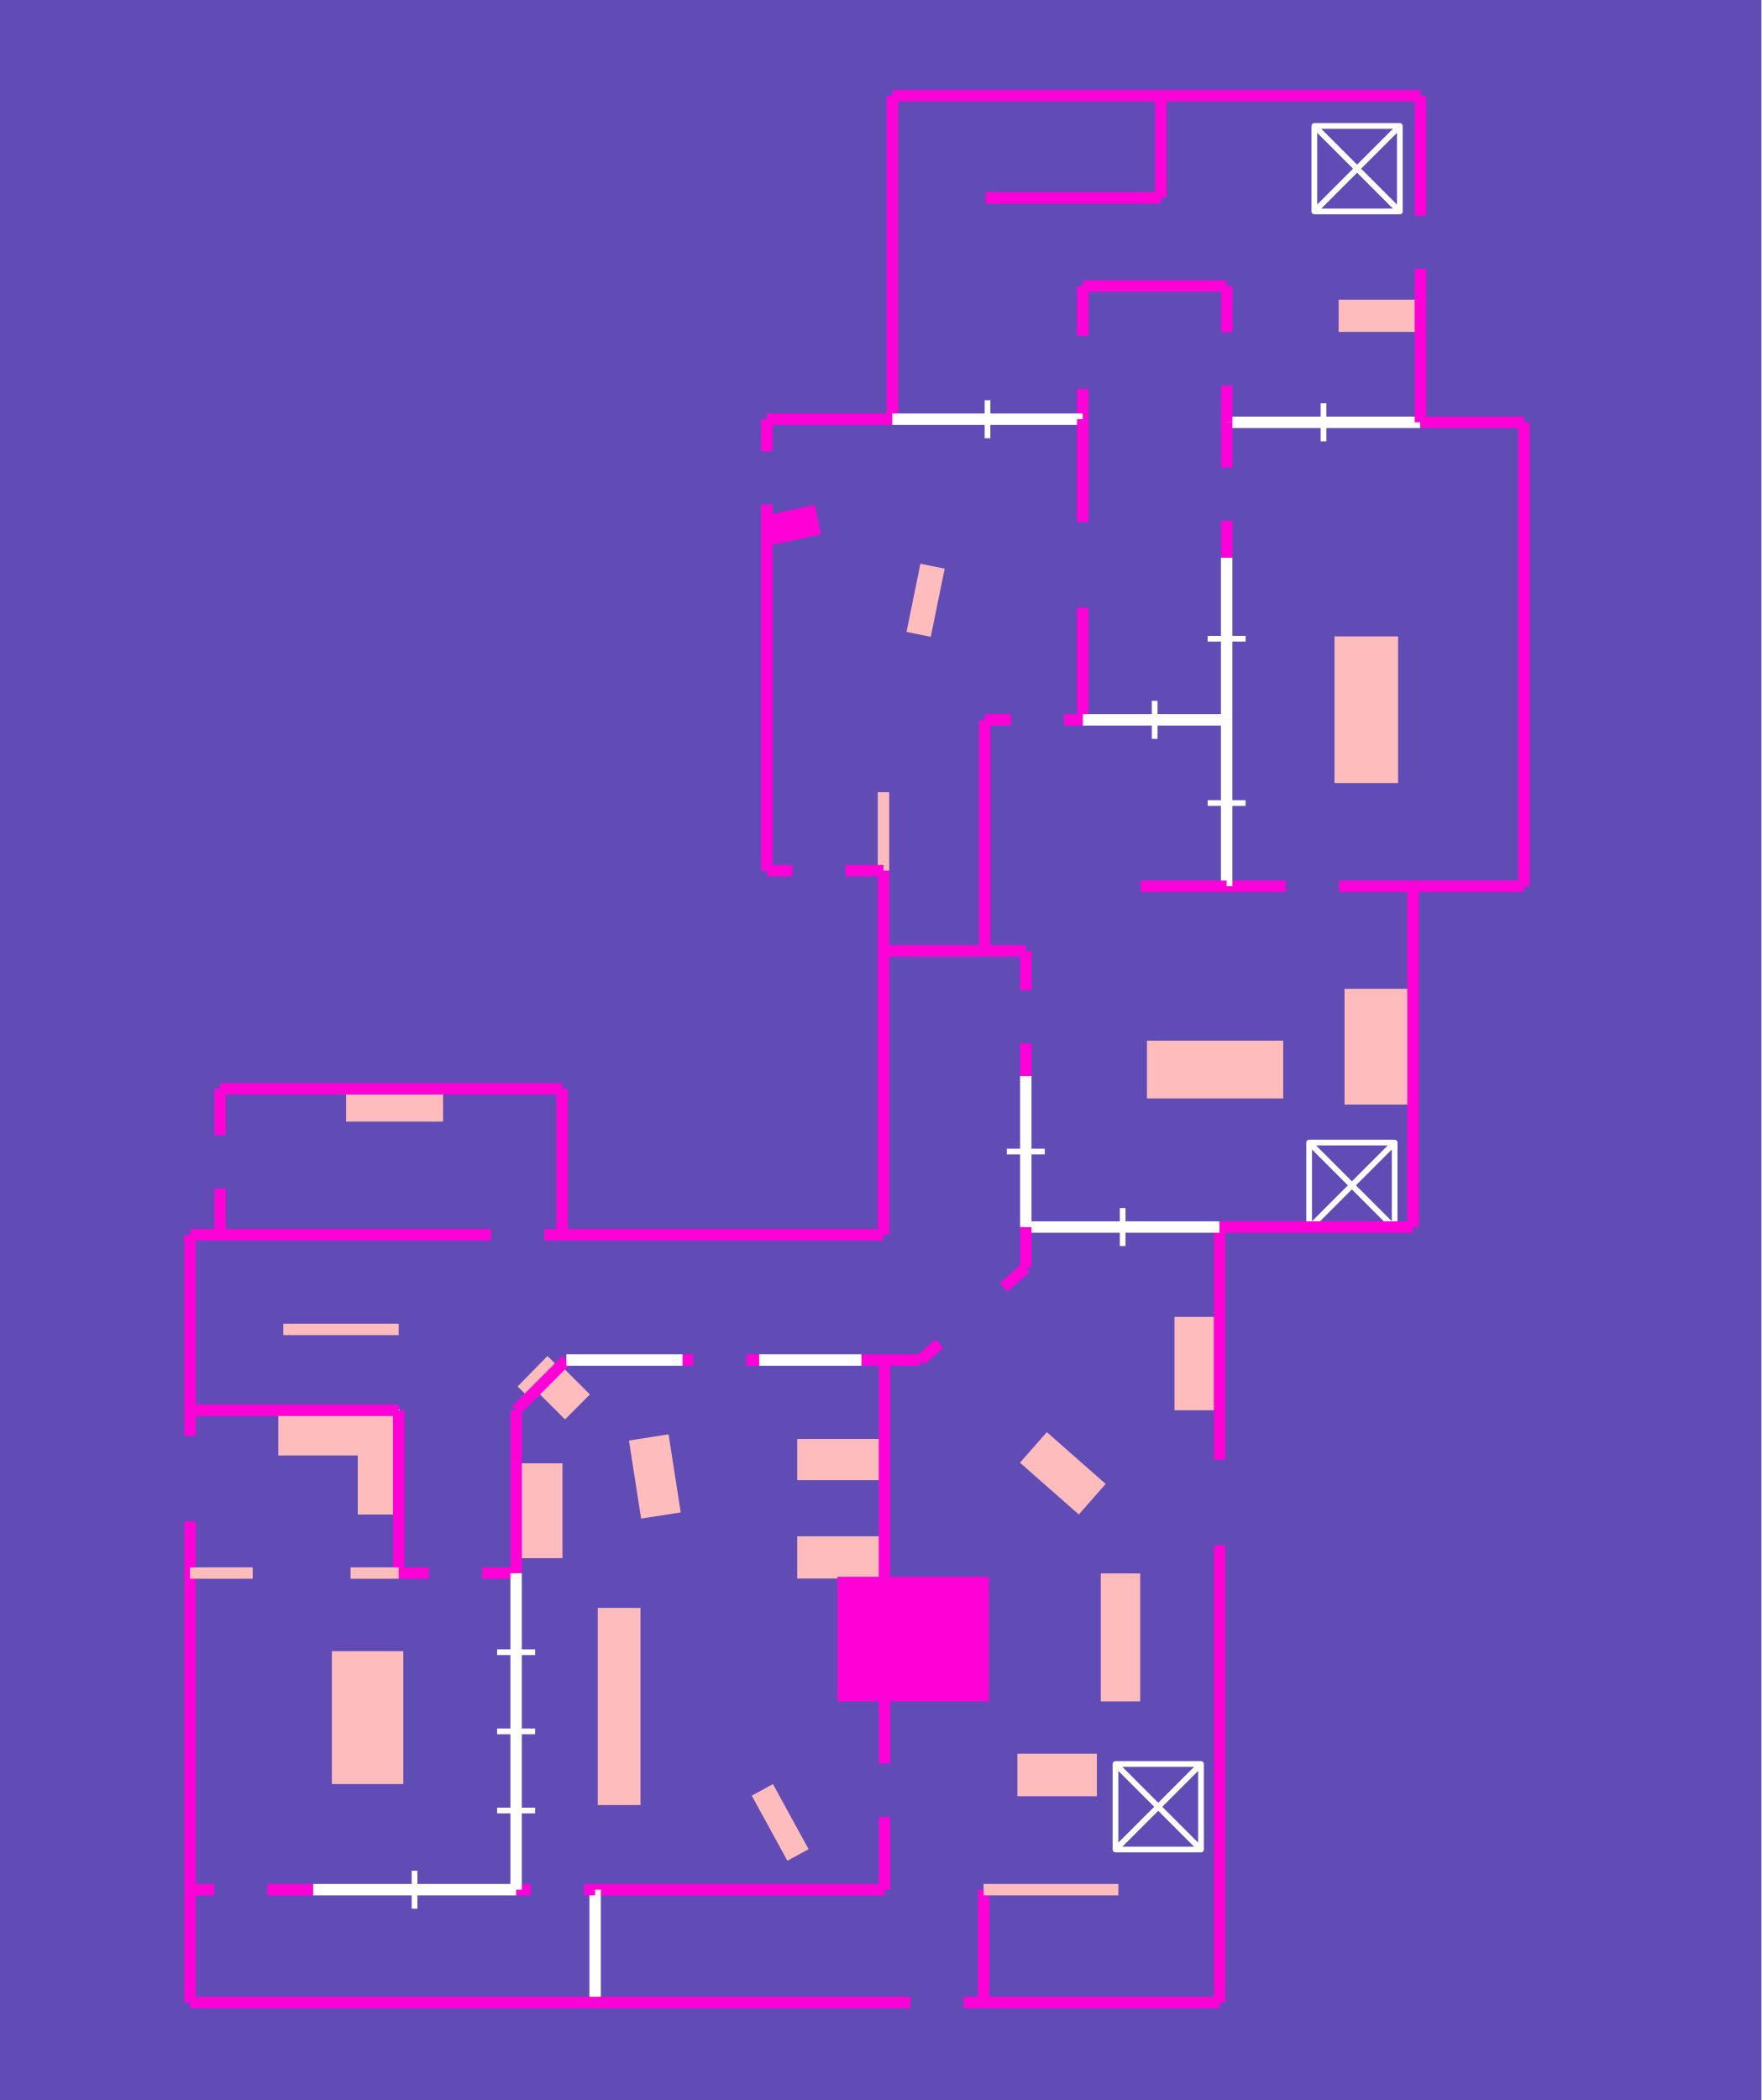
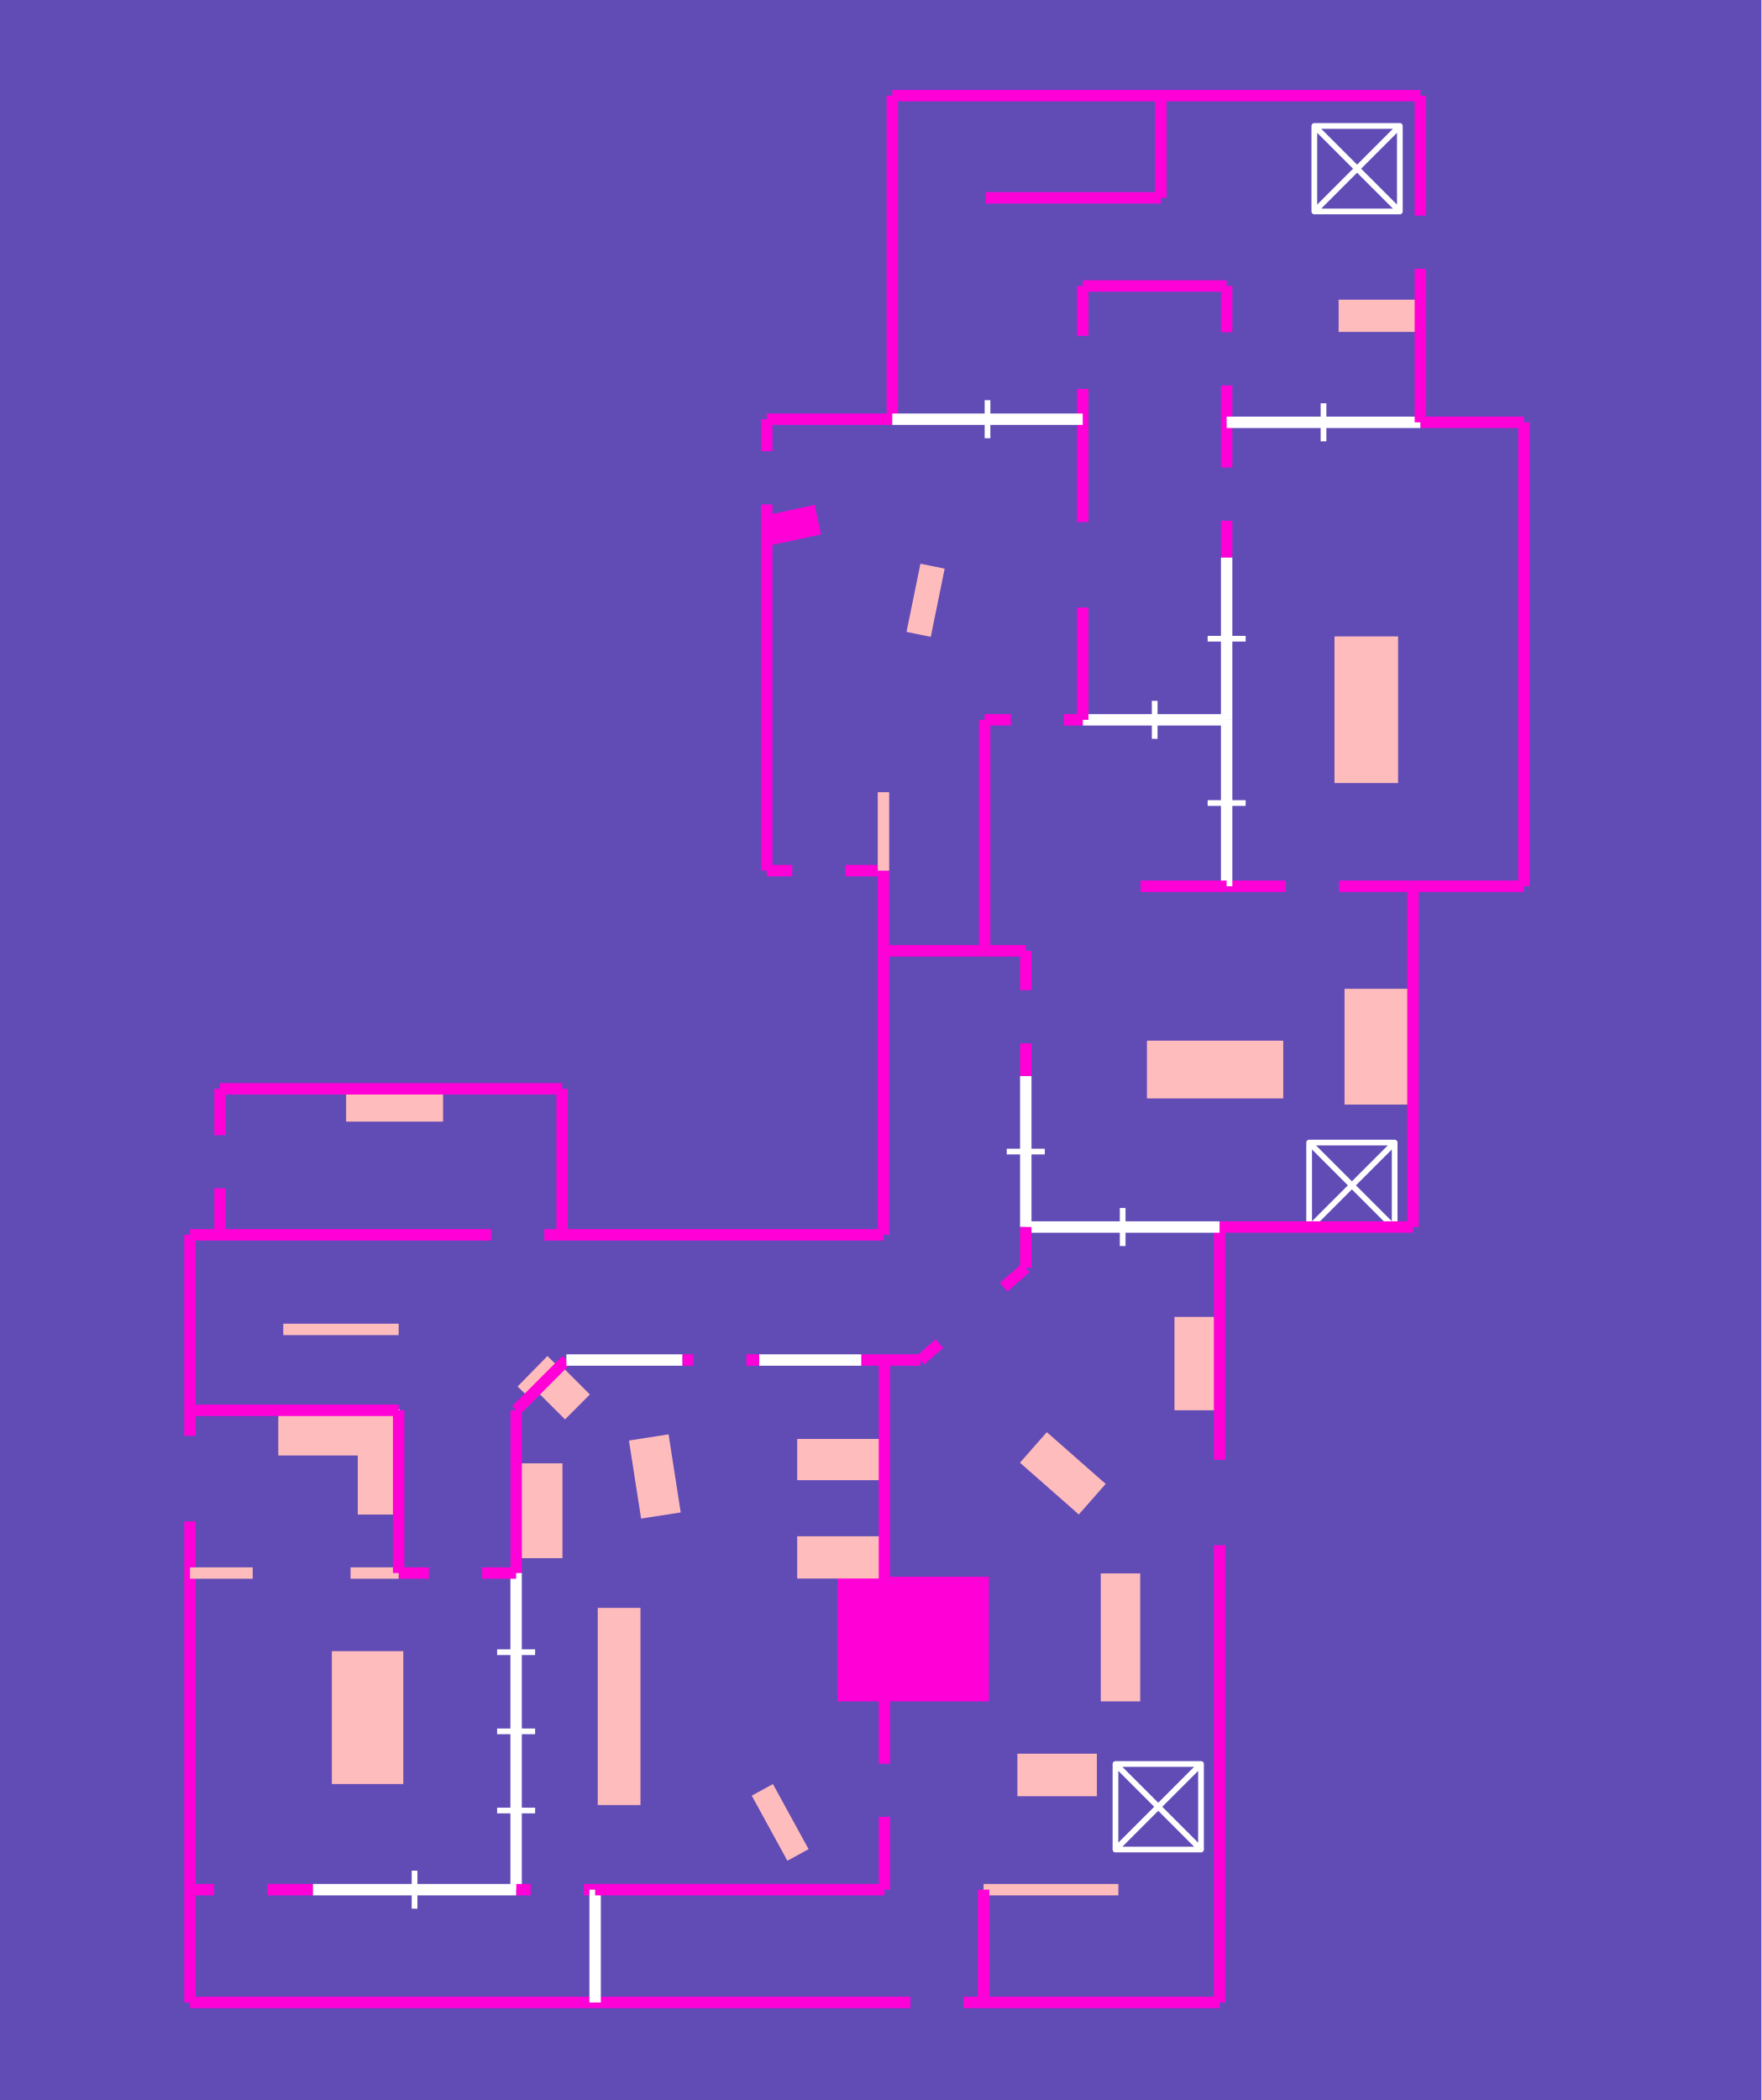
<svg xmlns="http://www.w3.org/2000/svg" viewBox="-335 -450 755 900">
  <rect fill="#614CB6" height="900" width="755" x="-335" y="-450" />
+   <path d="M59.839,207.968 L69.493,205.996 L63.674,177.512 L54.02,179.484 z" fill="#FFBCBC" stroke="#FFBCBC" stroke-width="0.75" transform="scale(1, -1)" />
+   <path d="M-145.454,-16.622 L-186.256,-16.622 L-186.256,-30.314 L-145.454,-30.314 z" fill="#FFBCBC" stroke="#FFBCBC" stroke-width="0.75" transform="scale(1, -1)" />
+   <path d="M214.677,-20.38 L157.012,-20.38 L157.012,3.623 L214.677,3.623 z" fill="#FFBCBC" stroke="#FFBCBC" stroke-width="0.75" transform="scale(1, -1)" />
+   <path d="M-78.399,-323.216 L-60.839,-323.216 L-60.839,-239.476 L-78.399,-239.476 z" fill="#FFBCBC" stroke="#FFBCBC" stroke-width="0.75" transform="scale(1, -1)" />
+   <path d="M24.381,-226.138 L88.481,-226.138 L88.481,-278.792 L24.381,-278.792 z" fill="#FF00D7" stroke="#FF00D7" stroke-width="0.75" transform="scale(1, -1)" />
+   <path d="M153.363,-224.705 L137.23,-224.705 L137.23,-278.792 L153.363,-278.792 z" fill="#FFBCBC" stroke="#FFBCBC" stroke-width="0.75" transform="scale(1, -1)" />
  <path d="M-108.027,-148.673 L-112.594,-144.195 L-100.329,-131.685 L-95.761,-136.163 z" fill="#FFBCBC" stroke="#FFBCBC" stroke-width="0.75" transform="scale(1, -1)" />
-   <path d="M134.791,-319.435 L101.48,-319.435 L101.48,-301.958 L134.791,-301.958 z" fill="#FFBCBC" stroke="#FFBCBC" stroke-width="0.75" transform="scale(1, -1)" />
-   <path d="M-3.834,-315.107 L11.086,-342.349 L2.671,-346.958 L-12.25,-319.716 z" fill="#FFBCBC" stroke="#FFBCBC" stroke-width="0.75" transform="scale(1, -1)" />
-   <path d="M214.677,-20.38 L157.012,-20.38 L157.012,3.623 L214.677,3.623 z" fill="#FFBCBC" stroke="#FFBCBC" stroke-width="0.75" transform="scale(1, -1)" />
-   <path d="M263.912,176.877 L237.405,176.877 L237.405,114.785 L263.912,114.785 z" fill="#FFBCBC" stroke="#FFBCBC" stroke-width="0.75" transform="scale(1, -1)" />
-   <path d="M270.654,25.852 L241.715,25.852 L241.715,-23.004 L270.654,-23.004 z" fill="#FFBCBC" stroke="#FFBCBC" stroke-width="0.75" transform="scale(1, -1)" />
-   <path d="M-113.767,-217.409 L-94.281,-217.409 L-94.281,-177.523 L-113.767,-177.523 z" fill="#FFBCBC" stroke="#FFBCBC" stroke-width="0.75" transform="scale(1, -1)" />
-   <path d="M-181.26,-198.71 L-164.12,-198.71 L-164.12,-154.414 L-181.26,-154.414 z" fill="#FFBCBC" stroke="#FFBCBC" stroke-width="0.75" transform="scale(1, -1)" />
+   <path d="M-192.366,-258.016 L-162.501,-258.016 L-162.501,-314.212 L-192.366,-314.212 z" fill="#FFBCBC" stroke="#FFBCBC" stroke-width="0.75" transform="scale(1, -1)" />
+   <path d="M7.101,-167.076 L44.11,-167.076 L44.11,-183.982 L7.101,-183.982 z" fill="#FFBCBC" stroke="#FFBCBC" stroke-width="0.75" transform="scale(1, -1)" />
+   <path d="M187.761,-114.77 L168.814,-114.77 L168.814,-154.023 L187.761,-154.023 z" fill="#FFBCBC" stroke="#FFBCBC" stroke-width="0.75" transform="scale(1, -1)" />
  <path d="M7.101,-208.779 L44.11,-208.779 L44.11,-226.138 L7.101,-226.138 z" fill="#FFBCBC" stroke="#FFBCBC" stroke-width="0.75" transform="scale(1, -1)" />
  <path d="M-82.677,-147.626 L-92.803,-157.78 L-104.984,-145.631 L-94.858,-135.477 z" fill="#FFBCBC" stroke="#FFBCBC" stroke-width="0.75" transform="scale(1, -1)" />
-   <path d="M153.363,-224.705 L137.23,-224.705 L137.23,-278.792 L153.363,-278.792 z" fill="#FFBCBC" stroke="#FFBCBC" stroke-width="0.75" transform="scale(1, -1)" />
-   <path d="M-145.454,-16.622 L-186.256,-16.622 L-186.256,-30.314 L-145.454,-30.314 z" fill="#FFBCBC" stroke="#FFBCBC" stroke-width="0.75" transform="scale(1, -1)" />
-   <path d="M-192.366,-258.016 L-162.501,-258.016 L-162.501,-314.212 L-192.366,-314.212 z" fill="#FFBCBC" stroke="#FFBCBC" stroke-width="0.75" transform="scale(1, -1)" />
+   <path d="M-113.767,-217.409 L-94.281,-217.409 L-94.281,-177.523 L-113.767,-177.523 z" fill="#FFBCBC" stroke="#FFBCBC" stroke-width="0.75" transform="scale(1, -1)" />
+   <path d="M263.912,176.877 L237.405,176.877 L237.405,114.785 L263.912,114.785 z" fill="#FFBCBC" stroke="#FFBCBC" stroke-width="0.75" transform="scale(1, -1)" />
+   <path d="M16.474,221.258 L-3.791,216.892 L-6.358,228.805 L13.907,233.172 z" fill="#FF00D7" stroke="#FF00D7" stroke-width="0.75" transform="scale(1, -1)" />
+   <path d="M270.654,25.852 L241.715,25.852 L241.715,-23.004 L270.654,-23.004 z" fill="#FFBCBC" stroke="#FFBCBC" stroke-width="0.75" transform="scale(1, -1)" />
+   <path d="M113.76,-164.312 L138.414,-186.004 L127.395,-198.528 L102.741,-176.836 z" fill="#FFBCBC" stroke="#FFBCBC" stroke-width="0.75" transform="scale(1, -1)" />
+   <path d="M134.791,-319.435 L101.48,-319.435 L101.48,-301.958 L134.791,-301.958 z" fill="#FFBCBC" stroke="#FFBCBC" stroke-width="0.75" transform="scale(1, -1)" />
+   <path d="M-215.338,-173.402 L-164.12,-173.402 L-164.12,-154.414 L-215.338,-154.414 z" fill="#FFBCBC" stroke="#FFBCBC" stroke-width="0.75" transform="scale(1, -1)" />
+   <path d="M-181.26,-198.71 L-164.12,-198.71 L-164.12,-154.414 L-181.26,-154.414 z" fill="#FFBCBC" stroke="#FFBCBC" stroke-width="0.75" transform="scale(1, -1)" />
+   <path d="M-48.735,-165.156 L-43.637,-197.865 L-59.873,-200.396 L-64.971,-167.687 z" fill="#FFBCBC" stroke="#FFBCBC" stroke-width="0.75" transform="scale(1, -1)" />
+   <path d="M-3.834,-315.107 L11.086,-342.349 L2.671,-346.958 L-12.25,-319.716 z" fill="#FFBCBC" stroke="#FFBCBC" stroke-width="0.75" transform="scale(1, -1)" />
  <path d="M239.173,321.188 L273.839,321.188 L273.839,308.13 L239.173,308.13 z" fill="#FFBCBC" stroke="#FFBCBC" stroke-width="0.75" transform="scale(1, -1)" />
-   <path d="M59.839,207.968 L69.493,205.996 L63.674,177.512 L54.02,179.484 z" fill="#FFBCBC" stroke="#FFBCBC" stroke-width="0.75" transform="scale(1, -1)" />
-   <path d="M24.381,-226.138 L88.481,-226.138 L88.481,-278.792 L24.381,-278.792 z" fill="#FF00D7" stroke="#FF00D7" stroke-width="0.75" transform="scale(1, -1)" />
-   <path d="M7.101,-167.076 L44.11,-167.076 L44.11,-183.982 L7.101,-183.982 z" fill="#FFBCBC" stroke="#FFBCBC" stroke-width="0.75" transform="scale(1, -1)" />
-   <path d="M187.761,-114.77 L168.814,-114.77 L168.814,-154.023 L187.761,-154.023 z" fill="#FFBCBC" stroke="#FFBCBC" stroke-width="0.75" transform="scale(1, -1)" />
-   <path d="M-48.735,-165.156 L-43.637,-197.865 L-59.873,-200.396 L-64.971,-167.687 z" fill="#FFBCBC" stroke="#FFBCBC" stroke-width="0.75" transform="scale(1, -1)" />
-   <path d="M-78.399,-323.216 L-60.839,-323.216 L-60.839,-239.476 L-78.399,-239.476 z" fill="#FFBCBC" stroke="#FFBCBC" stroke-width="0.75" transform="scale(1, -1)" />
-   <path d="M16.474,221.258 L-3.791,216.892 L-6.358,228.805 L13.907,233.172 z" fill="#FF00D7" stroke="#FF00D7" stroke-width="0.75" transform="scale(1, -1)" />
-   <path d="M113.76,-164.312 L138.414,-186.004 L127.395,-198.528 L102.741,-176.836 z" fill="#FFBCBC" stroke="#FFBCBC" stroke-width="0.75" transform="scale(1, -1)" />
-   <path d="M-215.338,-173.402 L-164.12,-173.402 L-164.12,-154.414 L-215.338,-154.414 z" fill="#FFBCBC" stroke="#FFBCBC" stroke-width="0.75" transform="scale(1, -1)" />
+   <path d="M143.147,-342.658 L179.807,-305.998 L143.147,-305.998 L179.807,-342.658 L143.147,-342.658 L143.147,-305.998 L179.807,-305.998 L179.807,-342.658 z" fill="none" stroke="#FFFFFF" stroke-linejoin="round" stroke-width="2.444" transform="scale(1, -1)" />
  <path d="M226.161,-76.337 L262.821,-39.677 L226.161,-39.677 L262.821,-76.337 L226.161,-76.337 L226.161,-39.677 L262.821,-39.677 L262.821,-76.337 z" fill="none" stroke="#FFFFFF" stroke-linejoin="round" stroke-width="2.444" transform="scale(1, -1)" />
  <path d="M228.385,359.372 L265.044,396.032 L228.385,396.032 L265.044,359.372 L228.385,359.372 L228.385,396.032 L265.044,396.032 L265.044,359.372 z" fill="none" stroke="#FFFFFF" stroke-linejoin="round" stroke-width="2.444" transform="scale(1, -1)" />
-   <path d="M143.147,-342.658 L179.807,-305.998 L143.147,-305.998 L179.807,-342.658 L143.147,-342.658 L143.147,-305.998 L179.807,-305.998 L179.807,-342.658 z" fill="none" stroke="#FFFFFF" stroke-linejoin="round" stroke-width="2.444" transform="scale(1, -1)" />
-   <path d="M-113.767,-224.165 L-128.345,-224.165 z" fill="none" stroke="#FF00D7" stroke-width="4.888" transform="scale(1, -1)" />
-   <path d="M-151.155,-224.165 L-164.12,-224.165 z" fill="none" stroke="#FF00D7" stroke-width="4.888" transform="scale(1, -1)" />
-   <path d="M-253.567,-359.859 L-253.567,-408.211 z" fill="none" stroke="#FF00D7" stroke-width="4.888" transform="scale(1, -1)" />
-   <path d="M43.695,-79.217 L43.695,76.864 z" fill="none" stroke="#FF00D7" stroke-width="4.888" transform="scale(1, -1)" />
-   <path d="M162.574,409 L47.482,409 z" fill="none" stroke="#FF00D7" stroke-width="4.888" transform="scale(1, -1)" />
-   <path d="M87.529,365.223 L162.574,365.223 z" fill="none" stroke="#FF00D7" stroke-width="4.888" transform="scale(1, -1)" />
-   <path d="M-9.587,-132.871 L-15.076,-132.871 z" fill="none" stroke="#FF00D7" stroke-width="4.888" transform="scale(1, -1)" />
-   <path d="M-37.887,-132.871 L-42.444,-132.871 z" fill="none" stroke="#FF00D7" stroke-width="4.888" transform="scale(1, -1)" />
-   <path d="M87.058,42.501 L104.703,42.501 z" fill="none" stroke="#FF00D7" stroke-width="4.888" transform="scale(1, -1)" />
-   <path d="M43.695,110.48 L43.695,76.864 z" fill="none" stroke="#FFBCBC" stroke-width="4.888" transform="scale(1, -1)" />
-   <path d="M44.11,-359.859 L-79.903,-359.859 z" fill="none" stroke="#FF00D7" stroke-width="4.888" transform="scale(1, -1)" />
-   <path d="M-6.358,76.864 L4.607,76.864 z" fill="none" stroke="#FF00D7" stroke-width="4.888" transform="scale(1, -1)" />
-   <path d="M27.418,76.864 L43.695,76.864 z" fill="none" stroke="#FF00D7" stroke-width="4.888" transform="scale(1, -1)" />
-   <path d="M43.695,-79.217 L-101.686,-79.217 z" fill="none" stroke="#FF00D7" stroke-width="4.888" transform="scale(1, -1)" />
-   <path d="M-124.496,-79.217 L-253.567,-79.217 z" fill="none" stroke="#FF00D7" stroke-width="4.888" transform="scale(1, -1)" />
-   <path d="M190.8,269.006 L273.839,269.006 z" fill="none" stroke="#FFFFFF" stroke-width="4.888" transform="scale(1, -1)" />
-   <path d="M232.32,260.86 L232.32,277.153 z" fill="none" stroke="#FFFFFF" stroke-width="2.444" transform="scale(1, -1)" />
-   <path d="M-164.12,-119.742 L-213.57,-119.742 z" fill="none" stroke="#FFBCBC" stroke-width="4.888" transform="scale(1, -1)" />
+   <path d="M190.8,269.006 L190.8,249.644 z" fill="none" stroke="#FF00D7" stroke-width="4.888" transform="scale(1, -1)" />
+   <path d="M190.8,226.834 L190.8,211.027 z" fill="none" stroke="#FF00D7" stroke-width="4.888" transform="scale(1, -1)" />
  <path d="M44.11,-359.859 L44.11,-328.677 z" fill="none" stroke="#FF00D7" stroke-width="4.888" transform="scale(1, -1)" />
  <path d="M44.11,-305.866 L44.11,-132.871 z" fill="none" stroke="#FF00D7" stroke-width="4.888" transform="scale(1, -1)" />
+   <path d="M-240.674,-16.623 L-240.674,-36.486 z" fill="none" stroke="#FF00D7" stroke-width="4.888" transform="scale(1, -1)" />
+   <path d="M-240.674,-59.296 L-240.674,-79.217 z" fill="none" stroke="#FF00D7" stroke-width="4.888" transform="scale(1, -1)" />
+   <path d="M104.703,-11.194 L104.703,2.828 z" fill="none" stroke="#FF00D7" stroke-width="4.888" transform="scale(1, -1)" />
+   <path d="M104.703,25.638 L104.703,42.501 z" fill="none" stroke="#FF00D7" stroke-width="4.888" transform="scale(1, -1)" />
+   <path d="M190.8,70.174 L216.17,70.174 z" fill="none" stroke="#FF00D7" stroke-width="4.888" transform="scale(1, -1)" />
+   <path d="M238.981,70.174 L270.654,70.174 z" fill="none" stroke="#FF00D7" stroke-width="4.888" transform="scale(1, -1)" />
+   <path d="M87.529,365.223 L162.574,365.223 z" fill="none" stroke="#FF00D7" stroke-width="4.888" transform="scale(1, -1)" />
+   <path d="M129.109,327.428 L129.109,306.099 z" fill="none" stroke="#FF00D7" stroke-width="4.888" transform="scale(1, -1)" />
+   <path d="M129.109,283.289 L129.109,270.339 z" fill="none" stroke="#FF00D7" stroke-width="4.888" transform="scale(1, -1)" />
+   <path d="M144.384,-359.859 L86.614,-359.859 z" fill="none" stroke="#FFBCBC" stroke-width="4.888" transform="scale(1, -1)" />
+   <path d="M-253.567,-79.217 L-253.567,-154.414 z" fill="none" stroke="#FF00D7" stroke-width="4.888" transform="scale(1, -1)" />
+   <path d="M-92.225,-132.871 L-113.767,-154.414 z" fill="none" stroke="#FF00D7" stroke-width="4.888" transform="scale(1, -1)" />
+   <path d="M-164.12,-119.742 L-213.57,-119.742 z" fill="none" stroke="#FFBCBC" stroke-width="4.888" transform="scale(1, -1)" />
+   <path d="M190.8,141.501 L190.8,211.027 z" fill="none" stroke="#FFFFFF" stroke-width="4.888" transform="scale(1, -1)" />
+   <path d="M198.946,176.264 L182.653,176.264 z" fill="none" stroke="#FFFFFF" stroke-width="2.444" transform="scale(1, -1)" />
+   <path d="M190.8,70.174 L190.8,141.501 z" fill="none" stroke="#FFFFFF" stroke-width="4.888" transform="scale(1, -1)" />
+   <path d="M198.946,105.838 L182.653,105.838 z" fill="none" stroke="#FFFFFF" stroke-width="2.444" transform="scale(1, -1)" />
  <path d="M190.8,327.428 L190.8,307.61 z" fill="none" stroke="#FF00D7" stroke-width="4.888" transform="scale(1, -1)" />
  <path d="M190.8,284.8 L190.8,269.006 z" fill="none" stroke="#FF00D7" stroke-width="4.888" transform="scale(1, -1)" />
  <path d="M47.482,270.339 L-6.358,270.339 z" fill="none" stroke="#FF00D7" stroke-width="4.888" transform="scale(1, -1)" />
-   <path d="M273.839,409 L162.574,409 z" fill="none" stroke="#FF00D7" stroke-width="4.888" transform="scale(1, -1)" />
+   <path d="M-113.767,-154.414 L-113.767,-224.165 z" fill="none" stroke="#FF00D7" stroke-width="4.888" transform="scale(1, -1)" />
+   <path d="M-9.587,-132.871 L34.251,-132.871 z" fill="none" stroke="#FFFFFF" stroke-width="4.888" transform="scale(1, -1)" />
+   <path d="M104.703,-11.194 L104.703,-75.867 z" fill="none" stroke="#FFFFFF" stroke-width="4.888" transform="scale(1, -1)" />
+   <path d="M96.556,-43.531 L112.849,-43.531 z" fill="none" stroke="#FFFFFF" stroke-width="2.444" transform="scale(1, -1)" />
+   <path d="M-253.567,-408.211 L55.233,-408.211 z" fill="none" stroke="#FF00D7" stroke-width="4.888" transform="scale(1, -1)" />
+   <path d="M78.043,-408.211 L187.761,-408.211 z" fill="none" stroke="#FF00D7" stroke-width="4.888" transform="scale(1, -1)" />
+   <path d="M43.695,-79.217 L-101.686,-79.217 z" fill="none" stroke="#FF00D7" stroke-width="4.888" transform="scale(1, -1)" />
+   <path d="M-124.496,-79.217 L-253.567,-79.217 z" fill="none" stroke="#FF00D7" stroke-width="4.888" transform="scale(1, -1)" />
+   <path d="M-253.567,-154.414 L-253.567,-165.358 z" fill="none" stroke="#FF00D7" stroke-width="4.888" transform="scale(1, -1)" />
+   <path d="M-253.567,-202.018 L-253.567,-359.859 z" fill="none" stroke="#FF00D7" stroke-width="4.888" transform="scale(1, -1)" />
+   <path d="M-94.047,-79.217 L-94.047,-16.623 z" fill="none" stroke="#FF00D7" stroke-width="4.888" transform="scale(1, -1)" />
+   <path d="M87.058,141.501 L87.058,42.501 z" fill="none" stroke="#FF00D7" stroke-width="4.888" transform="scale(1, -1)" />
+   <path d="M270.654,70.174 L318.221,70.174 z" fill="none" stroke="#FF00D7" stroke-width="4.888" transform="scale(1, -1)" />
  <path d="M187.761,-408.211 L187.761,-212.263 z" fill="none" stroke="#FF00D7" stroke-width="4.888" transform="scale(1, -1)" />
  <path d="M187.761,-175.604 L187.761,-75.867 z" fill="none" stroke="#FF00D7" stroke-width="4.888" transform="scale(1, -1)" />
-   <path d="M190.8,70.174 L216.17,70.174 z" fill="none" stroke="#FF00D7" stroke-width="4.888" transform="scale(1, -1)" />
-   <path d="M238.981,70.174 L270.654,70.174 z" fill="none" stroke="#FF00D7" stroke-width="4.888" transform="scale(1, -1)" />
-   <path d="M270.654,-75.867 L270.654,70.174 z" fill="none" stroke="#FF00D7" stroke-width="4.888" transform="scale(1, -1)" />
-   <path d="M-164.12,-154.414 L-253.567,-154.414 z" fill="none" stroke="#FF00D7" stroke-width="4.888" transform="scale(1, -1)" />
-   <path d="M47.482,409 L47.482,270.339 z" fill="none" stroke="#FF00D7" stroke-width="4.888" transform="scale(1, -1)" />
-   <path d="M-92.225,-132.871 L-113.767,-154.414 z" fill="none" stroke="#FF00D7" stroke-width="4.888" transform="scale(1, -1)" />
-   <path d="M104.703,-11.194 L104.703,2.828 z" fill="none" stroke="#FF00D7" stroke-width="4.888" transform="scale(1, -1)" />
-   <path d="M104.703,25.638 L104.703,42.501 z" fill="none" stroke="#FF00D7" stroke-width="4.888" transform="scale(1, -1)" />
-   <path d="M129.109,327.428 L129.109,306.099 z" fill="none" stroke="#FF00D7" stroke-width="4.888" transform="scale(1, -1)" />
-   <path d="M129.109,283.289 L129.109,270.339 z" fill="none" stroke="#FF00D7" stroke-width="4.888" transform="scale(1, -1)" />
-   <path d="M-164.12,-224.165 L-164.12,-154.414 z" fill="none" stroke="#FF00D7" stroke-width="4.888" transform="scale(1, -1)" />
-   <path d="M-94.047,-79.217 L-94.047,-16.623 z" fill="none" stroke="#FF00D7" stroke-width="4.888" transform="scale(1, -1)" />
-   <path d="M86.614,-408.211 L86.614,-359.859 z" fill="none" stroke="#FF00D7" stroke-width="4.888" transform="scale(1, -1)" />
-   <path d="M144.384,-359.859 L86.614,-359.859 z" fill="none" stroke="#FFBCBC" stroke-width="4.888" transform="scale(1, -1)" />
-   <path d="M59.62,-132.871 L34.251,-132.871 z" fill="none" stroke="#FF00D7" stroke-width="4.888" transform="scale(1, -1)" />
-   <path d="M-92.225,-132.871 L-42.444,-132.871 z" fill="none" stroke="#FFFFFF" stroke-width="4.888" transform="scale(1, -1)" />
-   <path d="M-79.903,-359.859 L-79.903,-408.211 z" fill="none" stroke="#FFFFFF" stroke-width="4.888" transform="scale(1, -1)" />
-   <path d="M87.058,141.501 L87.058,42.501 z" fill="none" stroke="#FF00D7" stroke-width="4.888" transform="scale(1, -1)" />
-   <path d="M-9.587,-132.871 L34.251,-132.871 z" fill="none" stroke="#FFFFFF" stroke-width="4.888" transform="scale(1, -1)" />
-   <path d="M-79.903,-359.859 L-84.732,-359.859 z" fill="none" stroke="#FF00D7" stroke-width="4.888" transform="scale(1, -1)" />
-   <path d="M-107.543,-359.859 L-113.767,-359.859 z" fill="none" stroke="#FF00D7" stroke-width="4.888" transform="scale(1, -1)" />
-   <path d="M47.482,270.339 L129.109,270.339 z" fill="none" stroke="#FFFFFF" stroke-width="4.888" transform="scale(1, -1)" />
-   <path d="M88.296,262.192 L88.296,278.485 z" fill="none" stroke="#FFFFFF" stroke-width="2.444" transform="scale(1, -1)" />
-   <path d="M190.8,141.501 L190.8,211.027 z" fill="none" stroke="#FFFFFF" stroke-width="4.888" transform="scale(1, -1)" />
-   <path d="M198.946,176.264 L182.653,176.264 z" fill="none" stroke="#FFFFFF" stroke-width="2.444" transform="scale(1, -1)" />
-   <path d="M-253.567,-408.211 L55.233,-408.211 z" fill="none" stroke="#FF00D7" stroke-width="4.888" transform="scale(1, -1)" />
-   <path d="M78.043,-408.211 L187.761,-408.211 z" fill="none" stroke="#FF00D7" stroke-width="4.888" transform="scale(1, -1)" />
-   <path d="M104.703,-75.867 L187.761,-75.867 z" fill="none" stroke="#FFFFFF" stroke-width="4.888" transform="scale(1, -1)" />
-   <path d="M146.232,-84.014 L146.232,-67.721 z" fill="none" stroke="#FFFFFF" stroke-width="2.444" transform="scale(1, -1)" />
-   <path d="M104.703,-93.361 L104.703,-75.867 z" fill="none" stroke="#FF00D7" stroke-width="4.888" transform="scale(1, -1)" />
-   <path d="M129.109,327.428 L190.8,327.428 z" fill="none" stroke="#FF00D7" stroke-width="4.888" transform="scale(1, -1)" />
-   <path d="M190.8,269.006 L190.8,249.644 z" fill="none" stroke="#FF00D7" stroke-width="4.888" transform="scale(1, -1)" />
-   <path d="M190.8,226.834 L190.8,211.027 z" fill="none" stroke="#FF00D7" stroke-width="4.888" transform="scale(1, -1)" />
-   <path d="M162.574,365.223 L162.574,409 z" fill="none" stroke="#FF00D7" stroke-width="4.888" transform="scale(1, -1)" />
-   <path d="M190.8,70.174 L190.8,141.501 z" fill="none" stroke="#FFFFFF" stroke-width="4.888" transform="scale(1, -1)" />
-   <path d="M198.946,105.838 L182.653,105.838 z" fill="none" stroke="#FFFFFF" stroke-width="2.444" transform="scale(1, -1)" />
-   <path d="M43.695,42.501 L87.058,42.501 z" fill="none" stroke="#FF00D7" stroke-width="4.888" transform="scale(1, -1)" />
-   <path d="M-200.839,-359.859 L-113.767,-359.859 z" fill="none" stroke="#FFFFFF" stroke-width="4.888" transform="scale(1, -1)" />
-   <path d="M-157.303,-368.005 L-157.303,-351.712 z" fill="none" stroke="#FFFFFF" stroke-width="2.444" transform="scale(1, -1)" />
-   <path d="M-253.567,-154.414 L-253.567,-165.358 z" fill="none" stroke="#FF00D7" stroke-width="4.888" transform="scale(1, -1)" />
-   <path d="M-253.567,-202.018 L-253.567,-359.859 z" fill="none" stroke="#FF00D7" stroke-width="4.888" transform="scale(1, -1)" />
-   <path d="M129.109,141.501 L129.109,189.597 z" fill="none" stroke="#FF00D7" stroke-width="4.888" transform="scale(1, -1)" />
-   <path d="M129.109,226.256 L129.109,270.339 z" fill="none" stroke="#FF00D7" stroke-width="4.888" transform="scale(1, -1)" />
-   <path d="M59.62,-132.871 L67.644,-125.839 z" fill="none" stroke="#FF00D7" stroke-width="4.888" transform="scale(1, -1)" />
-   <path d="M95.214,-101.676 L104.703,-93.361 z" fill="none" stroke="#FF00D7" stroke-width="4.888" transform="scale(1, -1)" />
-   <path d="M187.761,-75.867 L270.654,-75.867 z" fill="none" stroke="#FF00D7" stroke-width="4.888" transform="scale(1, -1)" />
+   <path d="M318.221,269.006 L273.839,269.006 z" fill="none" stroke="#FF00D7" stroke-width="4.888" transform="scale(1, -1)" />
  <path d="M-113.767,-359.859 L-113.767,-224.165 z" fill="none" stroke="#FFFFFF" stroke-width="4.888" transform="scale(1, -1)" />
  <path d="M-105.621,-325.935 L-121.914,-325.935 z" fill="none" stroke="#FFFFFF" stroke-width="2.444" transform="scale(1, -1)" />
  <path d="M-105.621,-292.012 L-121.914,-292.012 z" fill="none" stroke="#FFFFFF" stroke-width="2.444" transform="scale(1, -1)" />
  <path d="M-105.621,-258.089 L-121.914,-258.089 z" fill="none" stroke="#FFFFFF" stroke-width="2.444" transform="scale(1, -1)" />
  <path d="M-94.047,-16.623 L-240.674,-16.623 z" fill="none" stroke="#FF00D7" stroke-width="4.888" transform="scale(1, -1)" />
+   <path d="M162.574,365.223 L162.574,409 z" fill="none" stroke="#FF00D7" stroke-width="4.888" transform="scale(1, -1)" />
+   <path d="M187.761,-75.867 L270.654,-75.867 z" fill="none" stroke="#FF00D7" stroke-width="4.888" transform="scale(1, -1)" />
+   <path d="M270.654,-75.867 L270.654,70.174 z" fill="none" stroke="#FF00D7" stroke-width="4.888" transform="scale(1, -1)" />
+   <path d="M129.109,327.428 L190.8,327.428 z" fill="none" stroke="#FF00D7" stroke-width="4.888" transform="scale(1, -1)" />
+   <path d="M162.574,409 L47.482,409 z" fill="none" stroke="#FF00D7" stroke-width="4.888" transform="scale(1, -1)" />
+   <path d="M43.695,-79.217 L43.695,76.864 z" fill="none" stroke="#FF00D7" stroke-width="4.888" transform="scale(1, -1)" />
+   <path d="M104.703,-75.867 L187.761,-75.867 z" fill="none" stroke="#FFFFFF" stroke-width="4.888" transform="scale(1, -1)" />
+   <path d="M146.232,-84.014 L146.232,-67.721 z" fill="none" stroke="#FFFFFF" stroke-width="2.444" transform="scale(1, -1)" />
+   <path d="M59.62,-132.871 L67.644,-125.839 z" fill="none" stroke="#FF00D7" stroke-width="4.888" transform="scale(1, -1)" />
+   <path d="M95.214,-101.676 L104.703,-93.361 z" fill="none" stroke="#FF00D7" stroke-width="4.888" transform="scale(1, -1)" />
+   <path d="M43.695,42.501 L87.058,42.501 z" fill="none" stroke="#FF00D7" stroke-width="4.888" transform="scale(1, -1)" />
+   <path d="M47.482,409 L47.482,270.339 z" fill="none" stroke="#FF00D7" stroke-width="4.888" transform="scale(1, -1)" />
+   <path d="M-253.567,-359.859 L-253.567,-408.211 z" fill="none" stroke="#FF00D7" stroke-width="4.888" transform="scale(1, -1)" />
+   <path d="M86.614,-408.211 L86.614,-359.859 z" fill="none" stroke="#FF00D7" stroke-width="4.888" transform="scale(1, -1)" />
+   <path d="M-79.903,-359.859 L-84.732,-359.859 z" fill="none" stroke="#FF00D7" stroke-width="4.888" transform="scale(1, -1)" />
+   <path d="M-107.543,-359.859 L-113.767,-359.859 z" fill="none" stroke="#FF00D7" stroke-width="4.888" transform="scale(1, -1)" />
+   <path d="M-113.767,-224.165 L-128.345,-224.165 z" fill="none" stroke="#FF00D7" stroke-width="4.888" transform="scale(1, -1)" />
+   <path d="M-151.155,-224.165 L-164.12,-224.165 z" fill="none" stroke="#FF00D7" stroke-width="4.888" transform="scale(1, -1)" />
+   <path d="M-6.358,76.864 L4.607,76.864 z" fill="none" stroke="#FF00D7" stroke-width="4.888" transform="scale(1, -1)" />
+   <path d="M27.418,76.864 L43.695,76.864 z" fill="none" stroke="#FF00D7" stroke-width="4.888" transform="scale(1, -1)" />
+   <path d="M-92.225,-132.871 L-42.444,-132.871 z" fill="none" stroke="#FFFFFF" stroke-width="4.888" transform="scale(1, -1)" />
+   <path d="M104.703,-93.361 L104.703,-75.867 z" fill="none" stroke="#FF00D7" stroke-width="4.888" transform="scale(1, -1)" />
+   <path d="M190.8,141.501 L129.109,141.501 z" fill="none" stroke="#FFFFFF" stroke-width="4.888" transform="scale(1, -1)" />
+   <path d="M159.955,149.647 L159.955,133.354 z" fill="none" stroke="#FFFFFF" stroke-width="2.444" transform="scale(1, -1)" />
+   <path d="M-164.12,-154.414 L-253.567,-154.414 z" fill="none" stroke="#FF00D7" stroke-width="4.888" transform="scale(1, -1)" />
+   <path d="M190.8,269.006 L273.839,269.006 z" fill="none" stroke="#FFFFFF" stroke-width="4.888" transform="scale(1, -1)" />
+   <path d="M232.32,260.86 L232.32,277.153 z" fill="none" stroke="#FFFFFF" stroke-width="2.444" transform="scale(1, -1)" />
+   <path d="M129.109,141.501 L129.109,189.597 z" fill="none" stroke="#FF00D7" stroke-width="4.888" transform="scale(1, -1)" />
+   <path d="M129.109,226.256 L129.109,270.339 z" fill="none" stroke="#FF00D7" stroke-width="4.888" transform="scale(1, -1)" />
+   <path d="M-9.587,-132.871 L-15.076,-132.871 z" fill="none" stroke="#FF00D7" stroke-width="4.888" transform="scale(1, -1)" />
+   <path d="M-37.887,-132.871 L-42.444,-132.871 z" fill="none" stroke="#FF00D7" stroke-width="4.888" transform="scale(1, -1)" />
  <path d="M273.839,269.006 L273.839,334.807 z" fill="none" stroke="#FF00D7" stroke-width="4.888" transform="scale(1, -1)" />
  <path d="M273.839,357.617 L273.839,409 z" fill="none" stroke="#FF00D7" stroke-width="4.888" transform="scale(1, -1)" />
-   <path d="M318.221,269.006 L273.839,269.006 z" fill="none" stroke="#FF00D7" stroke-width="4.888" transform="scale(1, -1)" />
+   <path d="M87.058,42.501 L104.703,42.501 z" fill="none" stroke="#FF00D7" stroke-width="4.888" transform="scale(1, -1)" />
+   <path d="M-79.903,-359.859 L-79.903,-408.211 z" fill="none" stroke="#FFFFFF" stroke-width="4.888" transform="scale(1, -1)" />
+   <path d="M273.839,409 L162.574,409 z" fill="none" stroke="#FF00D7" stroke-width="4.888" transform="scale(1, -1)" />
+   <path d="M318.221,70.174 L318.221,269.006 z" fill="none" stroke="#FF00D7" stroke-width="4.888" transform="scale(1, -1)" />
  <path d="M153.884,70.174 L190.8,70.174 z" fill="none" stroke="#FF00D7" stroke-width="4.888" transform="scale(1, -1)" />
-   <path d="M190.8,141.501 L129.109,141.501 z" fill="none" stroke="#FFFFFF" stroke-width="4.888" transform="scale(1, -1)" />
-   <path d="M159.955,149.647 L159.955,133.354 z" fill="none" stroke="#FFFFFF" stroke-width="2.444" transform="scale(1, -1)" />
+   <path d="M59.62,-132.871 L34.251,-132.871 z" fill="none" stroke="#FF00D7" stroke-width="4.888" transform="scale(1, -1)" />
+   <path d="M-200.839,-359.859 L-220.379,-359.859 z" fill="none" stroke="#FF00D7" stroke-width="4.888" transform="scale(1, -1)" />
+   <path d="M-243.189,-359.859 L-253.567,-359.859 z" fill="none" stroke="#FF00D7" stroke-width="4.888" transform="scale(1, -1)" />
+   <path d="M47.482,270.339 L129.109,270.339 z" fill="none" stroke="#FFFFFF" stroke-width="4.888" transform="scale(1, -1)" />
+   <path d="M88.296,262.192 L88.296,278.485 z" fill="none" stroke="#FFFFFF" stroke-width="2.444" transform="scale(1, -1)" />
+   <path d="M-200.839,-359.859 L-113.767,-359.859 z" fill="none" stroke="#FFFFFF" stroke-width="4.888" transform="scale(1, -1)" />
+   <path d="M-157.303,-368.005 L-157.303,-351.712 z" fill="none" stroke="#FFFFFF" stroke-width="2.444" transform="scale(1, -1)" />
  <path d="M87.058,141.501 L98.288,141.501 z" fill="none" stroke="#FF00D7" stroke-width="4.888" transform="scale(1, -1)" />
  <path d="M121.098,141.501 L129.109,141.501 z" fill="none" stroke="#FF00D7" stroke-width="4.888" transform="scale(1, -1)" />
-   <path d="M104.703,-11.194 L104.703,-75.867 z" fill="none" stroke="#FFFFFF" stroke-width="4.888" transform="scale(1, -1)" />
-   <path d="M96.556,-43.531 L112.849,-43.531 z" fill="none" stroke="#FFFFFF" stroke-width="2.444" transform="scale(1, -1)" />
  <path d="M-253.567,-224.165 L-226.681,-224.165 z" fill="none" stroke="#FFBCBC" stroke-width="4.888" transform="scale(1, -1)" />
-   <path d="M318.221,70.174 L318.221,269.006 z" fill="none" stroke="#FF00D7" stroke-width="4.888" transform="scale(1, -1)" />
-   <path d="M-200.839,-359.859 L-220.379,-359.859 z" fill="none" stroke="#FF00D7" stroke-width="4.888" transform="scale(1, -1)" />
-   <path d="M-243.189,-359.859 L-253.567,-359.859 z" fill="none" stroke="#FF00D7" stroke-width="4.888" transform="scale(1, -1)" />
-   <path d="M-253.567,-79.217 L-253.567,-154.414 z" fill="none" stroke="#FF00D7" stroke-width="4.888" transform="scale(1, -1)" />
-   <path d="M270.654,70.174 L318.221,70.174 z" fill="none" stroke="#FF00D7" stroke-width="4.888" transform="scale(1, -1)" />
-   <path d="M-113.767,-154.414 L-113.767,-224.165 z" fill="none" stroke="#FF00D7" stroke-width="4.888" transform="scale(1, -1)" />
+   <path d="M43.695,110.48 L43.695,76.864 z" fill="none" stroke="#FFBCBC" stroke-width="4.888" transform="scale(1, -1)" />
+   <path d="M-184.737,-224.165 L-164.12,-224.165 z" fill="none" stroke="#FFBCBC" stroke-width="4.888" transform="scale(1, -1)" />
+   <path d="M44.11,-359.859 L-79.903,-359.859 z" fill="none" stroke="#FF00D7" stroke-width="4.888" transform="scale(1, -1)" />
  <path d="M-6.358,270.339 L-6.358,256.605 z" fill="none" stroke="#FF00D7" stroke-width="4.888" transform="scale(1, -1)" />
  <path d="M-6.358,233.795 L-6.358,76.864 z" fill="none" stroke="#FF00D7" stroke-width="4.888" transform="scale(1, -1)" />
-   <path d="M-240.674,-16.623 L-240.674,-36.486 z" fill="none" stroke="#FF00D7" stroke-width="4.888" transform="scale(1, -1)" />
-   <path d="M-240.674,-59.296 L-240.674,-79.217 z" fill="none" stroke="#FF00D7" stroke-width="4.888" transform="scale(1, -1)" />
-   <path d="M-184.737,-224.165 L-164.12,-224.165 z" fill="none" stroke="#FFBCBC" stroke-width="4.888" transform="scale(1, -1)" />
+   <path d="M-164.12,-224.165 L-164.12,-154.414 z" fill="none" stroke="#FF00D7" stroke-width="4.888" transform="scale(1, -1)" />
</svg>
